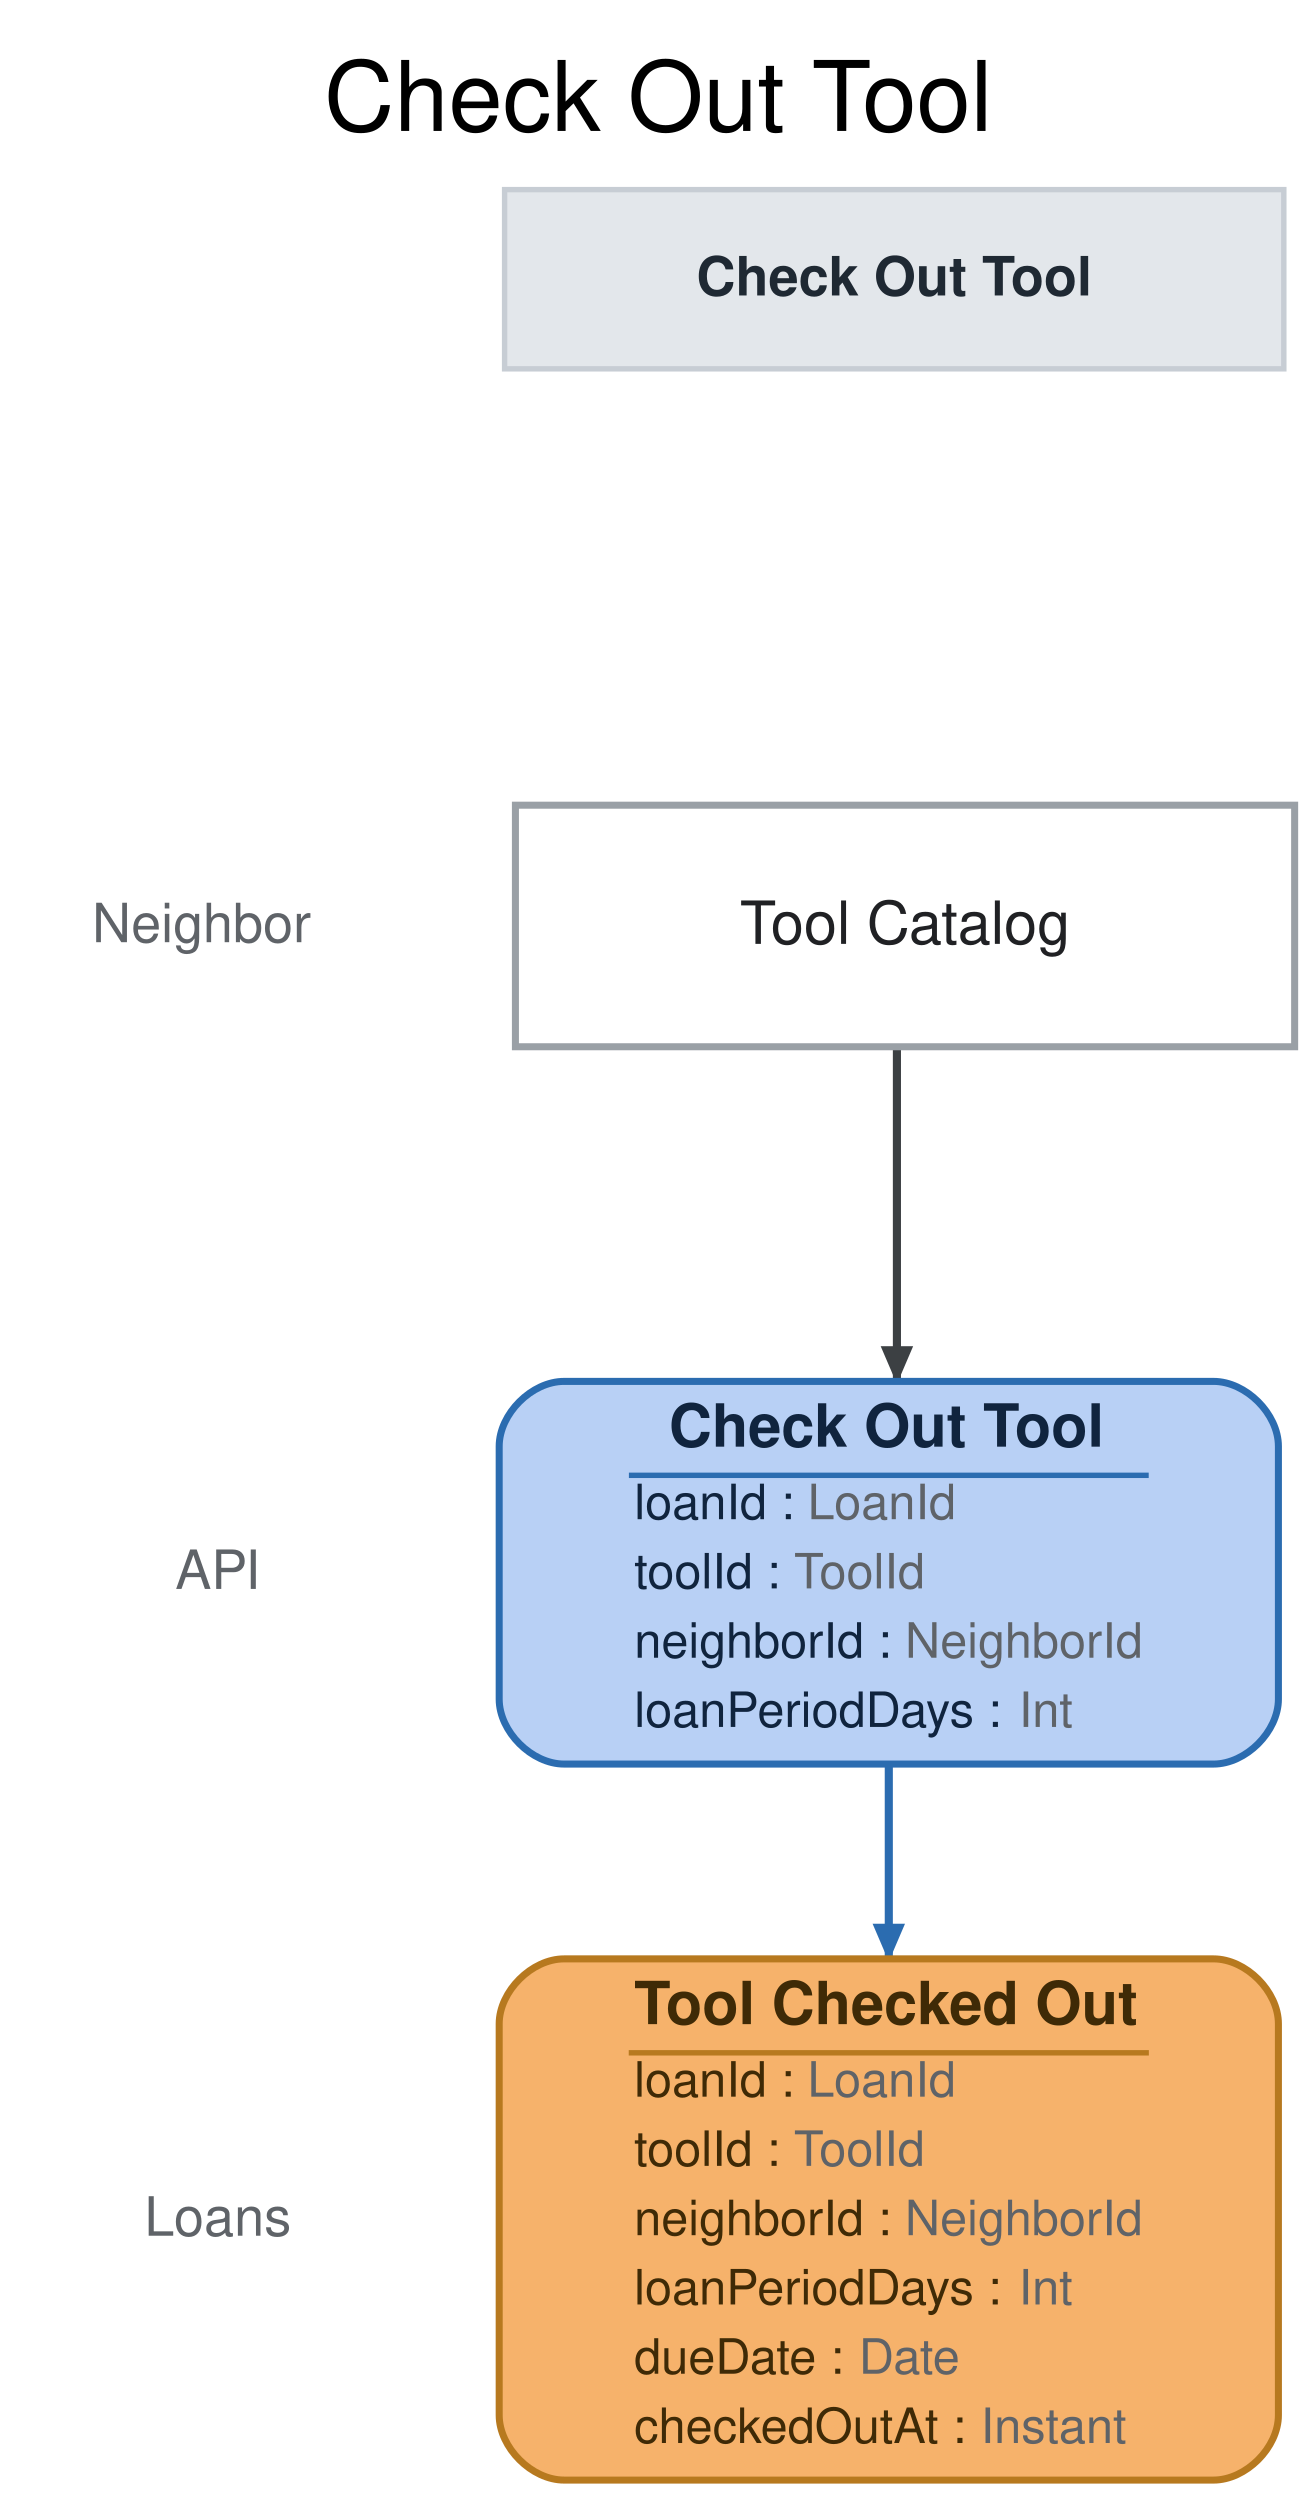
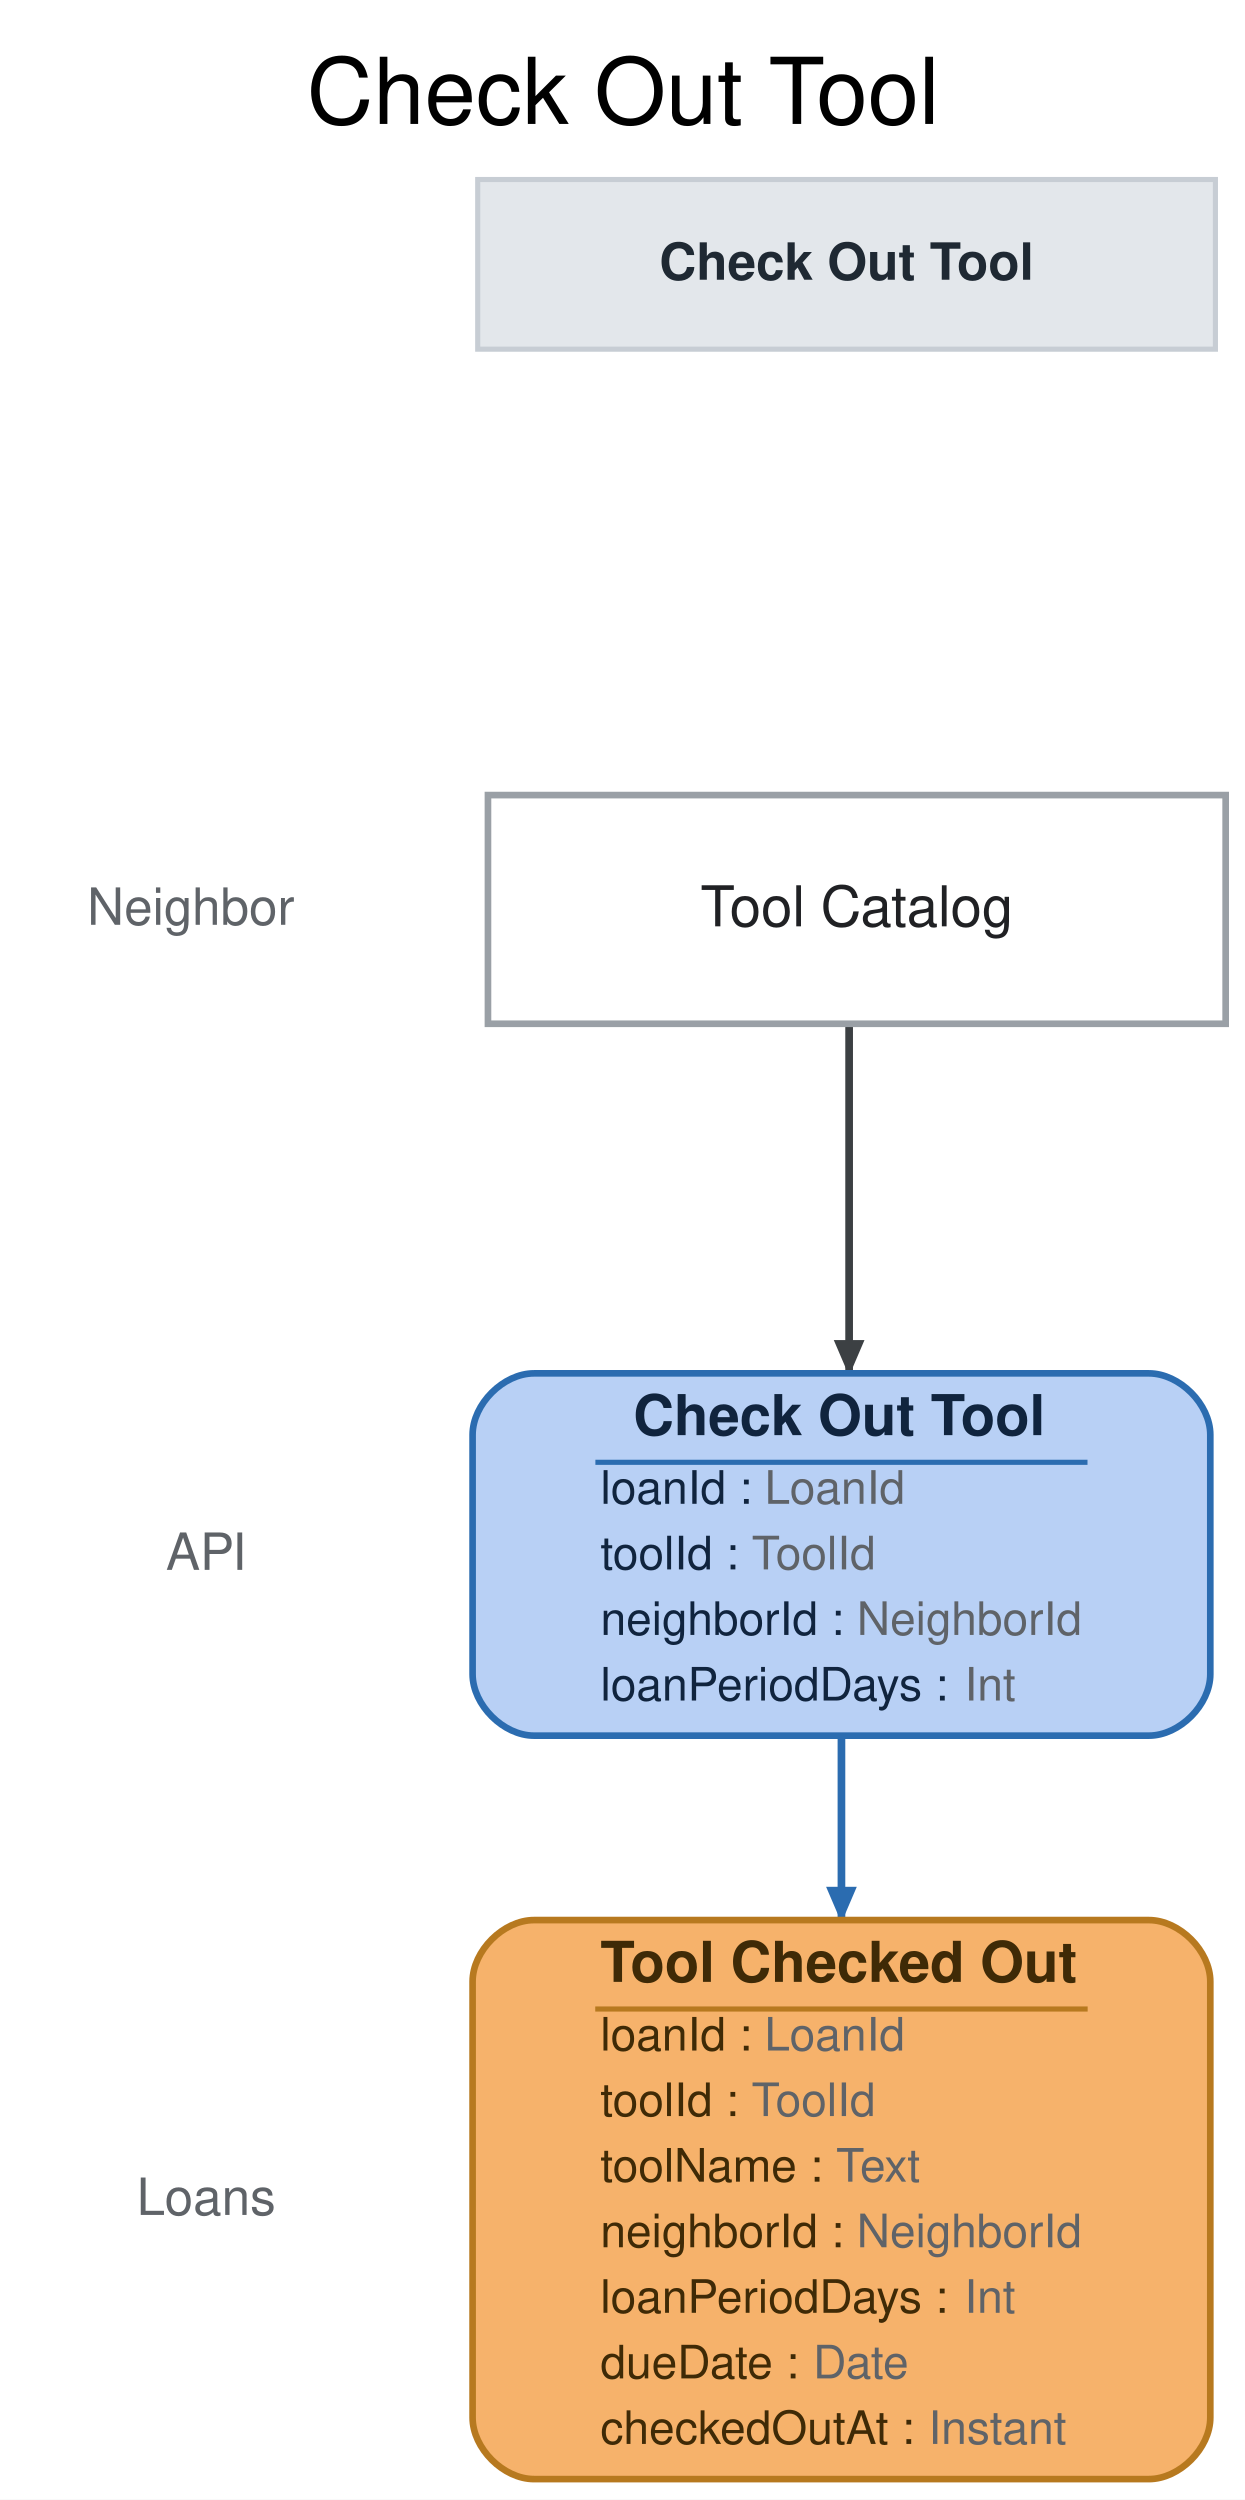
- <svg xmlns="http://www.w3.org/2000/svg" width="243pt" height="462pt" viewBox="0.00 0.00 243.00 462.00">
+ <svg xmlns="http://www.w3.org/2000/svg" width="243pt" height="488pt" viewBox="0.00 0.00 243.00 488.00">
  <defs>
    <marker id="em-arrow-3C4043" markerWidth="9" markerHeight="9" refX="6.5" refY="3" orient="auto" markerUnits="userSpaceOnUse">
      <path d="M0,0 L7,3 L0,6 Z" fill="#3C4043" />
    </marker>
    <marker id="em-arrow-2B6CB0" markerWidth="9" markerHeight="9" refX="6.5" refY="3" orient="auto" markerUnits="userSpaceOnUse">
      <path d="M0,0 L7,3 L0,6 Z" fill="#2B6CB0" />
    </marker>
  </defs>
  <style>.em-slice-dim{opacity:.15;transition:opacity .15s ease}</style>
-   <g id="graph0" class="graph" transform="scale(1 1) rotate(0) translate(4 458.32)">
-     <polygon fill="white" stroke="none" points="-4,4 -4,-458.32 239.25,-458.32 239.25,4 -4,4" />
-     <text xml:space="preserve" text-anchor="middle" x="117.63" y="-434.12" font-family="Helvetica,sans-Serif" font-size="18.00">Check Out Tool</text>
+   <g id="graph0" class="graph" transform="scale(1 1) rotate(0) translate(4 483.92)">
+     <polygon fill="white" stroke="none" points="-4,4 -4,-483.92 239.25,-483.92 239.25,4 -4,4" />
+     <text xml:space="preserve" text-anchor="middle" x="117.63" y="-459.72" font-family="Helvetica,sans-Serif" font-size="18.00">Check Out Tool</text>
    <g class="em-edges">
-       <path fill="none" stroke="#3C4043" stroke-width="1.5" d="M161.75,-264.88 L161.75,-203.04" marker-end="url(#em-arrow-3C4043)" />
-       <path fill="none" stroke="#2B6CB0" stroke-width="1.5" d="M160.25,-132.32 L160.25,-96.32" marker-end="url(#em-arrow-2B6CB0)" />
+       <path fill="none" stroke="#3C4043" stroke-width="1.5" d="M161.75,-284.08 L161.75,-215.84" marker-end="url(#em-arrow-3C4043)" />
+       <path fill="none" stroke="#2B6CB0" stroke-width="1.5" d="M160.25,-145.12 L160.25,-109.12" marker-end="url(#em-arrow-2B6CB0)" />
    </g>
    <g id="node1" class="node">
</g>
    <g id="node2" class="node">
-       <text xml:space="preserve" text-anchor="middle" x="33.25" y="-284.2" font-family="Helvetica,sans-Serif" font-size="10.00" fill="#5f6368">Neighbor</text>
+       <text xml:space="preserve" text-anchor="middle" x="33.25" y="-303.4" font-family="Helvetica,sans-Serif" font-size="10.00" fill="#5f6368">Neighbor</text>
    </g>
    <g id="node5" class="node">
-       <polygon fill="#e3e7eb" stroke="#c7cdd4" points="233.25,-423.28 89.25,-423.28 89.25,-390.16 233.25,-390.16 233.25,-423.28" />
-       <text xml:space="preserve" text-anchor="middle" x="161.25" y="-403.72" font-family="Helvetica,sans-Serif" font-weight="bold" font-size="10.00" fill="#1f2933">Check Out Tool</text>
+       <polygon fill="#e3e7eb" stroke="#c7cdd4" points="233.25,-448.88 89.25,-448.88 89.25,-415.76 233.25,-415.76 233.25,-448.88" />
+       <text xml:space="preserve" text-anchor="middle" x="161.25" y="-429.32" font-family="Helvetica,sans-Serif" font-weight="bold" font-size="10.00" fill="#1f2933">Check Out Tool</text>
    </g>
    <g id="node3" class="node">
-       <text xml:space="preserve" text-anchor="middle" x="36.25" y="-164.68" font-family="Helvetica,sans-Serif" font-size="10.00" fill="#5f6368">API</text>
+       <text xml:space="preserve" text-anchor="middle" x="36.25" y="-177.48" font-family="Helvetica,sans-Serif" font-size="10.00" fill="#5f6368">API</text>
    </g>
    <g data-slice="0" id="node6" class="node">
-       <polygon fill="#ffffff" stroke="#9aa0a6" stroke-width="1.3" points="235.25,-309.52 91.25,-309.52 91.25,-264.88 235.25,-264.88 235.25,-309.52" />
-       <text xml:space="preserve" text-anchor="middle" x="163.25" y="-283.9" font-family="Helvetica,sans-Serif" font-size="11.00" fill="#202124">Tool Catalog</text>
+       <polygon fill="#ffffff" stroke="#9aa0a6" stroke-width="1.3" points="235.25,-328.72 91.25,-328.72 91.25,-284.08 235.25,-284.08 235.25,-328.72" />
+       <text xml:space="preserve" text-anchor="middle" x="163.25" y="-303.1" font-family="Helvetica,sans-Serif" font-size="11.00" fill="#202124">Tool Catalog</text>
    </g>
    <g id="node4" class="node">
-       <text xml:space="preserve" text-anchor="middle" x="36.25" y="-45.16" font-family="Helvetica,sans-Serif" font-size="10.00" fill="#5f6368">Loans</text>
+       <text xml:space="preserve" text-anchor="middle" x="36.25" y="-51.56" font-family="Helvetica,sans-Serif" font-size="10.00" fill="#5f6368">Loans</text>
    </g>
    <g data-slice="0" id="node7" class="node">
-       <path fill="#b8d0f5" stroke="#2b6cb0" stroke-width="1.3" d="M220.25,-203.04C220.25,-203.04 100.25,-203.04 100.25,-203.04 94.25,-203.04 88.25,-197.04 88.25,-191.04 88.25,-191.04 88.25,-144.32 88.25,-144.32 88.25,-138.32 94.25,-132.32 100.25,-132.32 100.25,-132.32 220.25,-132.32 220.25,-132.32 226.25,-132.32 232.25,-138.32 232.25,-144.32 232.25,-144.32 232.25,-191.04 232.25,-191.04 232.25,-197.04 226.25,-203.04 220.25,-203.04" />
-       <polygon fill="#2b6cb0" stroke="#2b6cb0" points="112.22,-185.68 112.22,-185.68 208.28,-185.68 208.28,-185.68 112.22,-185.68" />
-       <text xml:space="preserve" text-anchor="start" x="119.61" y="-190.98" font-family="Helvetica,sans-Serif" font-weight="bold" font-size="11.00" fill="#10243e">Check Out Tool</text>
-       <text xml:space="preserve" text-anchor="start" x="113.22" y="-177.58" font-family="Helvetica,sans-Serif" font-size="9.00" fill="#10243e">loanId : </text>
-       <text xml:space="preserve" text-anchor="start" x="145.24" y="-177.58" font-family="Helvetica,sans-Serif" font-size="9.00" fill="#5f6368">LoanId</text>
-       <text xml:space="preserve" text-anchor="start" x="113.22" y="-164.78" font-family="Helvetica,sans-Serif" font-size="9.00" fill="#10243e">toolId : </text>
-       <text xml:space="preserve" text-anchor="start" x="142.74" y="-164.78" font-family="Helvetica,sans-Serif" font-size="9.00" fill="#5f6368">ToolId</text>
-       <text xml:space="preserve" text-anchor="start" x="113.22" y="-151.98" font-family="Helvetica,sans-Serif" font-size="9.00" fill="#10243e">neighborId : </text>
-       <text xml:space="preserve" text-anchor="start" x="163.25" y="-151.98" font-family="Helvetica,sans-Serif" font-size="9.00" fill="#5f6368">NeighborId</text>
-       <text xml:space="preserve" text-anchor="start" x="113.22" y="-139.18" font-family="Helvetica,sans-Serif" font-size="9.00" fill="#10243e">loanPeriodDays : </text>
-       <text xml:space="preserve" text-anchor="start" x="184.26" y="-139.18" font-family="Helvetica,sans-Serif" font-size="9.00" fill="#5f6368">Int</text>
+       <path fill="#b8d0f5" stroke="#2b6cb0" stroke-width="1.3" d="M220.25,-215.84C220.25,-215.84 100.25,-215.84 100.25,-215.84 94.25,-215.84 88.25,-209.84 88.25,-203.84 88.25,-203.84 88.25,-157.12 88.25,-157.12 88.25,-151.12 94.25,-145.12 100.25,-145.12 100.25,-145.12 220.25,-145.12 220.25,-145.12 226.25,-145.12 232.25,-151.12 232.25,-157.12 232.25,-157.12 232.25,-203.84 232.25,-203.84 232.25,-209.84 226.25,-215.84 220.25,-215.84" />
+       <polygon fill="#2b6cb0" stroke="#2b6cb0" points="112.22,-198.48 112.22,-198.48 208.28,-198.48 208.28,-198.48 112.22,-198.48" />
+       <text xml:space="preserve" text-anchor="start" x="119.61" y="-203.78" font-family="Helvetica,sans-Serif" font-weight="bold" font-size="11.00" fill="#10243e">Check Out Tool</text>
+       <text xml:space="preserve" text-anchor="start" x="113.22" y="-190.38" font-family="Helvetica,sans-Serif" font-size="9.00" fill="#10243e">loanId : </text>
+       <text xml:space="preserve" text-anchor="start" x="145.24" y="-190.38" font-family="Helvetica,sans-Serif" font-size="9.00" fill="#5f6368">LoanId</text>
+       <text xml:space="preserve" text-anchor="start" x="113.22" y="-177.58" font-family="Helvetica,sans-Serif" font-size="9.00" fill="#10243e">toolId : </text>
+       <text xml:space="preserve" text-anchor="start" x="142.74" y="-177.58" font-family="Helvetica,sans-Serif" font-size="9.00" fill="#5f6368">ToolId</text>
+       <text xml:space="preserve" text-anchor="start" x="113.22" y="-164.78" font-family="Helvetica,sans-Serif" font-size="9.00" fill="#10243e">neighborId : </text>
+       <text xml:space="preserve" text-anchor="start" x="163.25" y="-164.78" font-family="Helvetica,sans-Serif" font-size="9.00" fill="#5f6368">NeighborId</text>
+       <text xml:space="preserve" text-anchor="start" x="113.22" y="-151.98" font-family="Helvetica,sans-Serif" font-size="9.00" fill="#10243e">loanPeriodDays : </text>
+       <text xml:space="preserve" text-anchor="start" x="184.26" y="-151.98" font-family="Helvetica,sans-Serif" font-size="9.00" fill="#5f6368">Int</text>
    </g>
    <g data-slice="0" id="node8" class="node">
-       <path fill="#f6b26b" stroke="#b7791f" stroke-width="1.3" d="M220.25,-96.32C220.25,-96.32 100.25,-96.32 100.25,-96.32 94.25,-96.32 88.25,-90.32 88.25,-84.32 88.25,-84.32 88.25,-12 88.25,-12 88.25,-6 94.25,0 100.25,0 100.25,0 220.25,0 220.25,0 226.25,0 232.25,-6 232.25,-12 232.25,-12 232.25,-84.32 232.25,-84.32 232.25,-90.32 226.25,-96.32 220.25,-96.32" />
-       <polygon fill="#b7791f" stroke="#b7791f" points="112.19,-78.96 112.19,-78.96 208.31,-78.96 208.31,-78.96 112.19,-78.96" />
-       <text xml:space="preserve" text-anchor="start" x="113.19" y="-84.26" font-family="Helvetica,sans-Serif" font-weight="bold" font-size="11.00" fill="#3f2a06">Tool Checked Out</text>
-       <text xml:space="preserve" text-anchor="start" x="113.19" y="-70.86" font-family="Helvetica,sans-Serif" font-size="9.00" fill="#3f2a06">loanId : </text>
-       <text xml:space="preserve" text-anchor="start" x="145.21" y="-70.86" font-family="Helvetica,sans-Serif" font-size="9.00" fill="#5f6368">LoanId</text>
-       <text xml:space="preserve" text-anchor="start" x="113.19" y="-58.06" font-family="Helvetica,sans-Serif" font-size="9.00" fill="#3f2a06">toolId : </text>
-       <text xml:space="preserve" text-anchor="start" x="142.71" y="-58.06" font-family="Helvetica,sans-Serif" font-size="9.00" fill="#5f6368">ToolId</text>
+       <path fill="#f6b26b" stroke="#b7791f" stroke-width="1.3" d="M220.25,-109.12C220.25,-109.12 100.25,-109.12 100.25,-109.12 94.25,-109.12 88.25,-103.12 88.25,-97.12 88.25,-97.12 88.25,-12 88.25,-12 88.25,-6 94.25,0 100.25,0 100.25,0 220.25,0 220.25,0 226.25,0 232.25,-6 232.25,-12 232.25,-12 232.25,-97.12 232.25,-97.12 232.25,-103.12 226.25,-109.12 220.25,-109.12" />
+       <polygon fill="#b7791f" stroke="#b7791f" points="112.19,-91.76 112.19,-91.76 208.31,-91.76 208.31,-91.76 112.19,-91.76" />
+       <text xml:space="preserve" text-anchor="start" x="113.19" y="-97.06" font-family="Helvetica,sans-Serif" font-weight="bold" font-size="11.00" fill="#3f2a06">Tool Checked Out</text>
+       <text xml:space="preserve" text-anchor="start" x="113.19" y="-83.66" font-family="Helvetica,sans-Serif" font-size="9.00" fill="#3f2a06">loanId : </text>
+       <text xml:space="preserve" text-anchor="start" x="145.21" y="-83.66" font-family="Helvetica,sans-Serif" font-size="9.00" fill="#5f6368">LoanId</text>
+       <text xml:space="preserve" text-anchor="start" x="113.19" y="-70.86" font-family="Helvetica,sans-Serif" font-size="9.00" fill="#3f2a06">toolId : </text>
+       <text xml:space="preserve" text-anchor="start" x="142.71" y="-70.86" font-family="Helvetica,sans-Serif" font-size="9.00" fill="#5f6368">ToolId</text>
+       <text xml:space="preserve" text-anchor="start" x="113.19" y="-58.06" font-family="Helvetica,sans-Serif" font-size="9.00" fill="#3f2a06">toolName : </text>
+       <text xml:space="preserve" text-anchor="start" x="159.21" y="-58.06" font-family="Helvetica,sans-Serif" font-size="9.00" fill="#5f6368">Text</text>
      <text xml:space="preserve" text-anchor="start" x="113.19" y="-45.26" font-family="Helvetica,sans-Serif" font-size="9.00" fill="#3f2a06">neighborId : </text>
      <text xml:space="preserve" text-anchor="start" x="163.23" y="-45.26" font-family="Helvetica,sans-Serif" font-size="9.00" fill="#5f6368">NeighborId</text>
      <text xml:space="preserve" text-anchor="start" x="113.19" y="-32.46" font-family="Helvetica,sans-Serif" font-size="9.00" fill="#3f2a06">loanPeriodDays : </text>
      <text xml:space="preserve" text-anchor="start" x="184.23" y="-32.46" font-family="Helvetica,sans-Serif" font-size="9.00" fill="#5f6368">Int</text>
      <text xml:space="preserve" text-anchor="start" x="113.19" y="-19.66" font-family="Helvetica,sans-Serif" font-size="9.00" fill="#3f2a06">dueDate : </text>
      <text xml:space="preserve" text-anchor="start" x="154.72" y="-19.66" font-family="Helvetica,sans-Serif" font-size="9.00" fill="#5f6368">Date</text>
      <text xml:space="preserve" text-anchor="start" x="113.19" y="-6.86" font-family="Helvetica,sans-Serif" font-size="9.00" fill="#3f2a06">checkedOutAt : </text>
      <text xml:space="preserve" text-anchor="start" x="177.22" y="-6.86" font-family="Helvetica,sans-Serif" font-size="9.00" fill="#5f6368">Instant</text>
    </g>
    <g class="em-notes" />
    <g class="em-issues" />
    <g class="em-divergences" />
    <g class="em-loops-to" />
  </g>
</svg>
